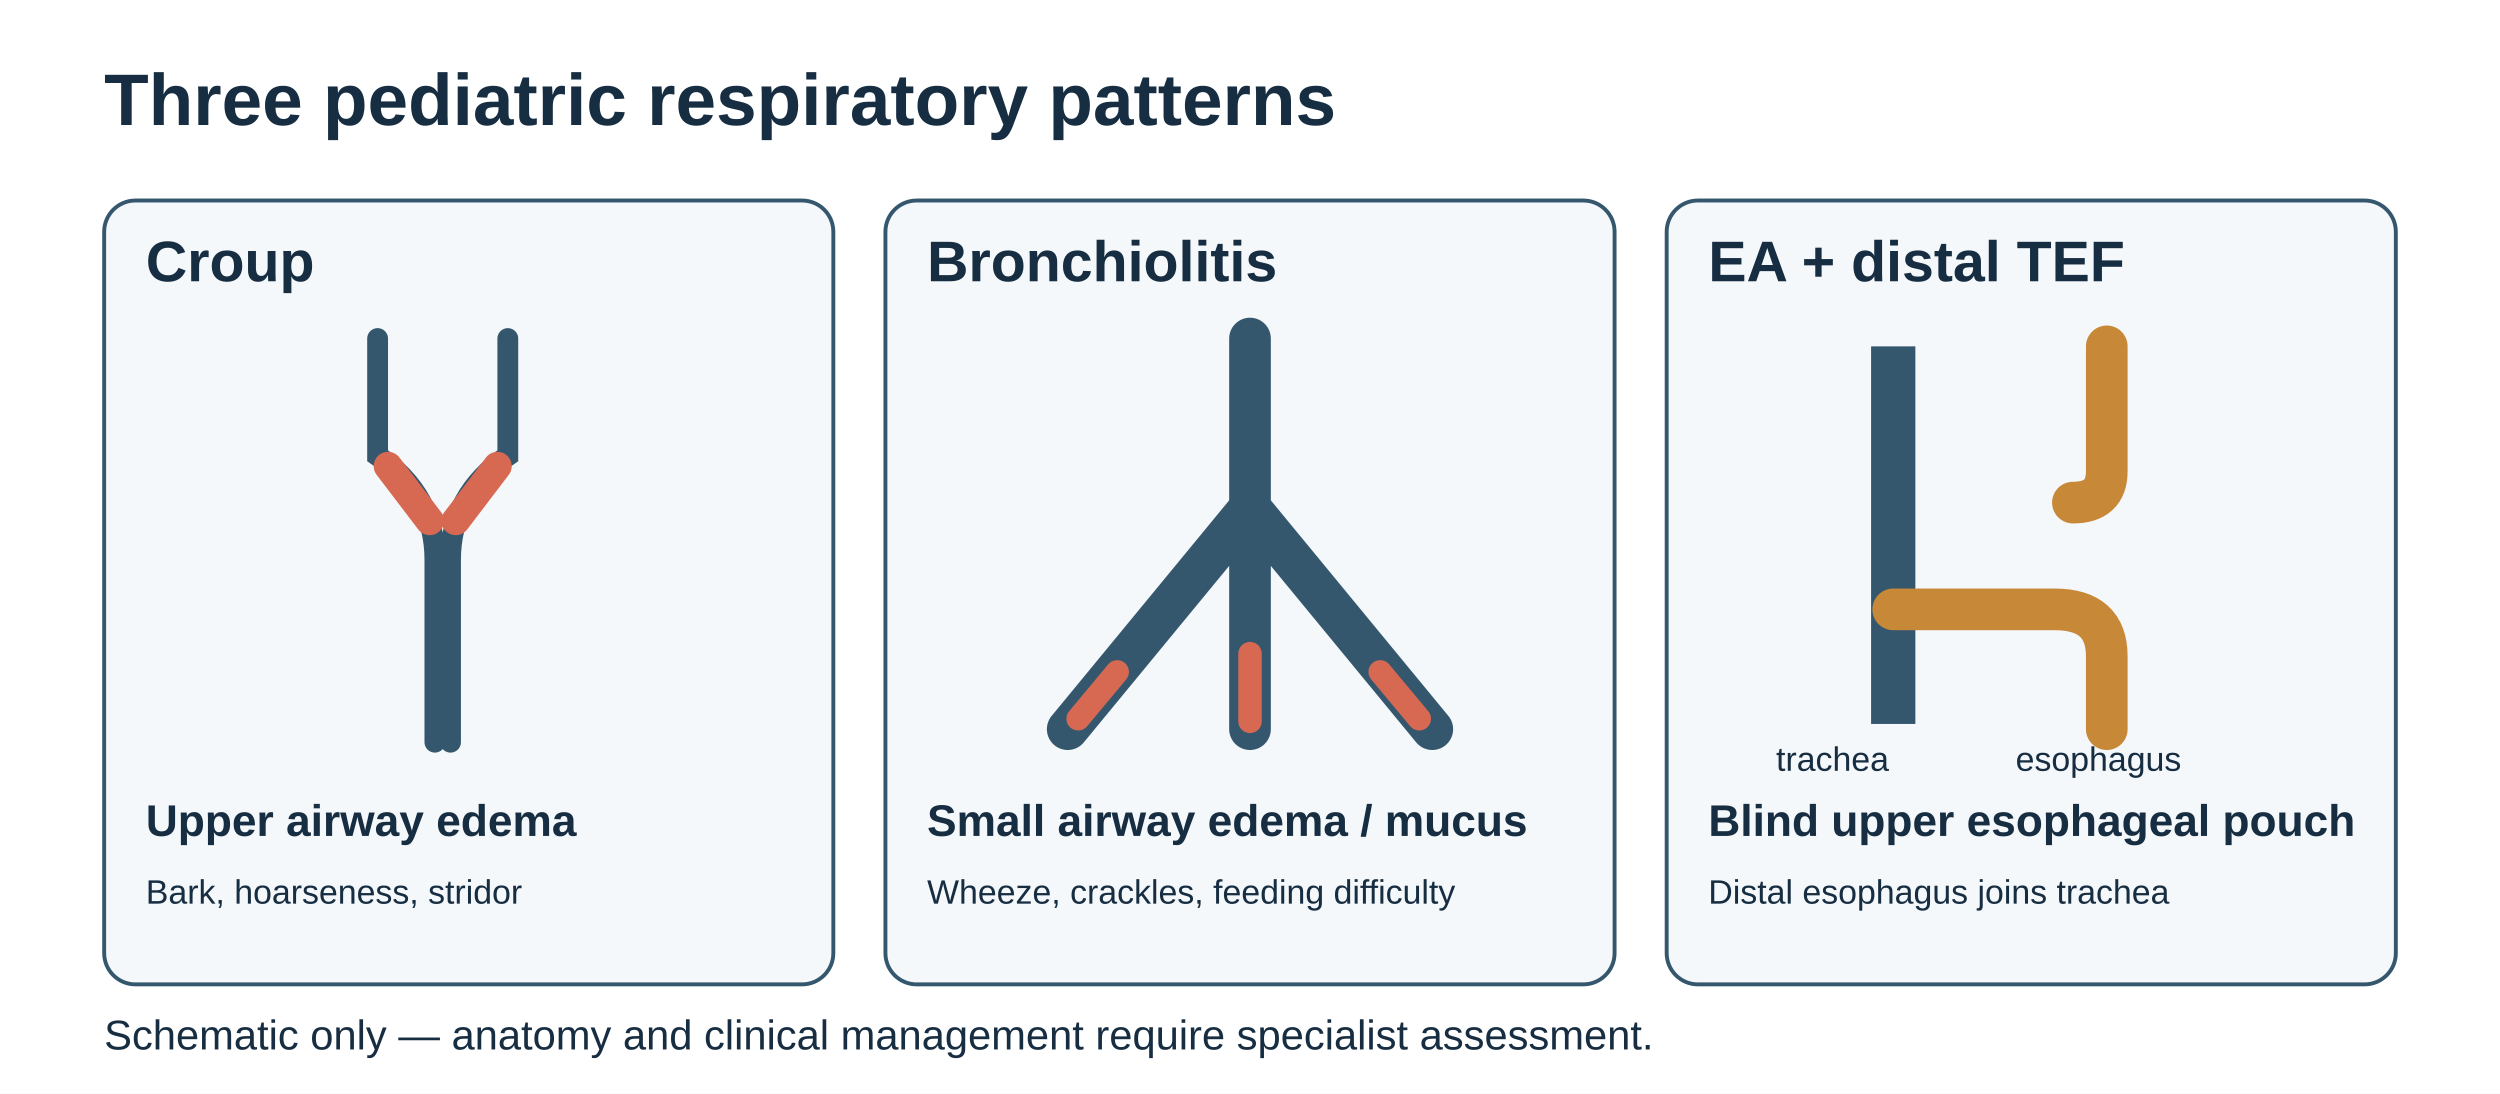
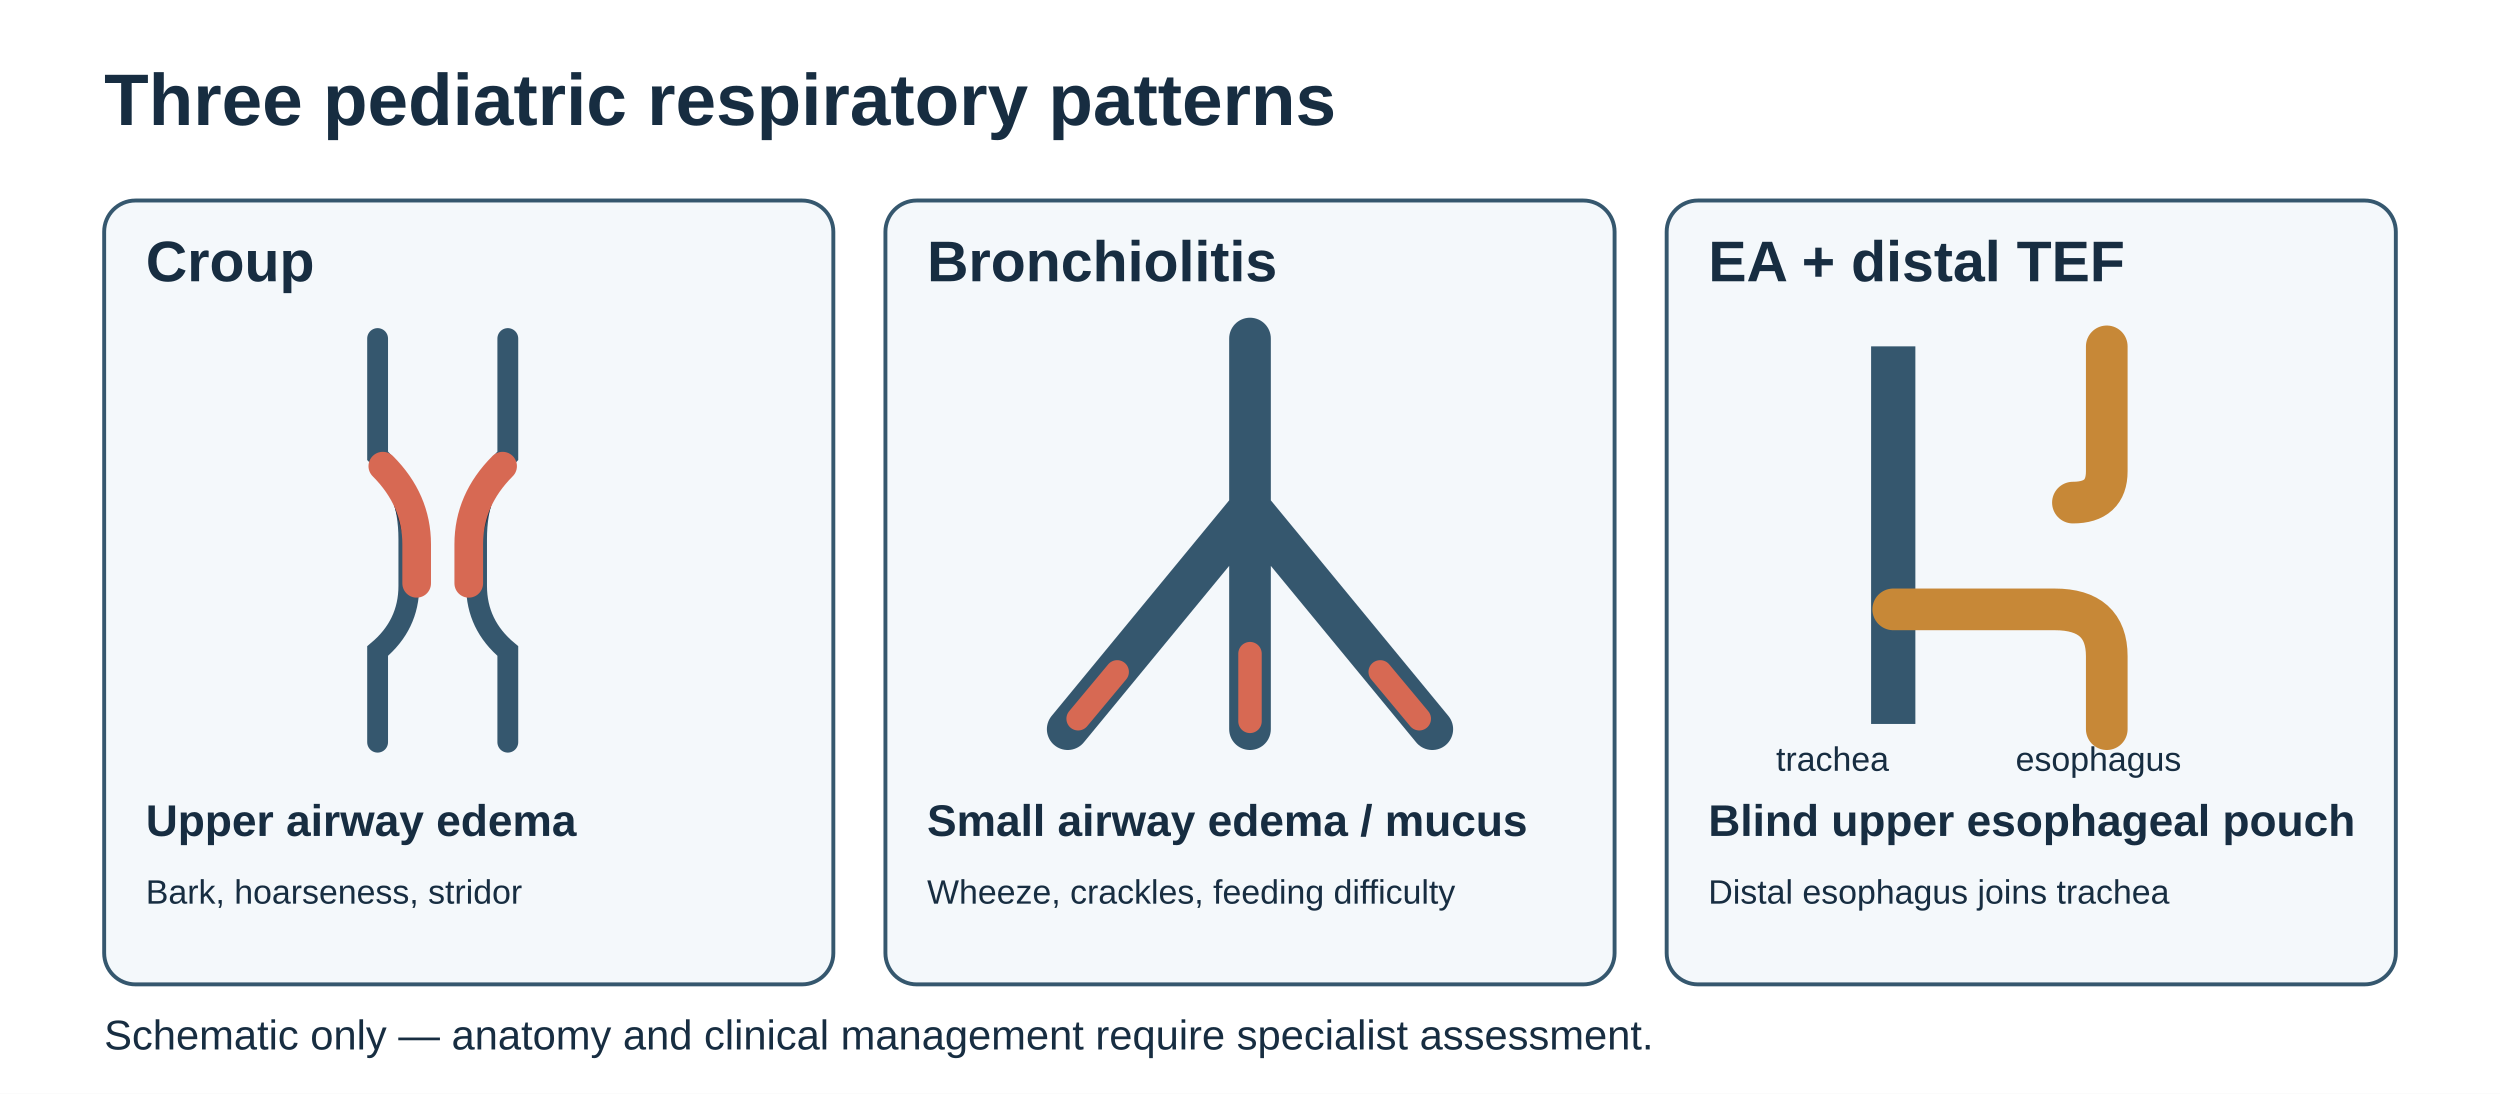
<svg xmlns="http://www.w3.org/2000/svg" viewBox="0 0 960 420" role="img" aria-labelledby="t d">
  <rect width="960" height="420" fill="#ffffff" />
  <g font-family="Arial,sans-serif" fill="#172d41">
    <text x="40" y="48" font-size="28" font-weight="700">Three pediatric respiratory patterns</text>
    <rect x="40" y="77" width="280" height="301" rx="12" fill="#f4f8fb" stroke="#35576e" stroke-width="1.5" />
    <text x="56" y="108" font-size="22" font-weight="700">Croup</text>
    <text x="56" y="321" font-size="17" font-weight="700">Upper airway edema</text>
    <text x="56" y="347" font-size="13" font-weight="400">Bark, hoarseness, stridor</text>
    <rect x="340" y="77" width="280" height="301" rx="12" fill="#f4f8fb" stroke="#35576e" stroke-width="1.5" />
    <text x="356" y="108" font-size="22" font-weight="700">Bronchiolitis</text>
    <text x="356" y="321" font-size="17" font-weight="700">Small airway edema / mucus</text>
    <text x="356" y="347" font-size="13" font-weight="400">Wheeze, crackles, feeding difficulty</text>
    <rect x="640" y="77" width="280" height="301" rx="12" fill="#f4f8fb" stroke="#35576e" stroke-width="1.5" />
    <text x="656" y="108" font-size="22" font-weight="700">EA + distal TEF</text>
    <text x="656" y="321" font-size="17" font-weight="700">Blind upper esophageal pouch</text>
    <text x="656" y="347" font-size="13" font-weight="400">Distal esophagus joins trachea</text>
-     <path d="M145 130v45q22 15 22 40v70M195 130v45q-22 15-22 40v70" fill="none" stroke="#35576e" stroke-width="8" stroke-linecap="round" />
-     <path d="M149 179l16 21M191 179l-16 21" stroke="#d76953" stroke-width="11" stroke-linecap="round" />
+     <path d="M145 130v45q12 12 12 32v18q0 15-12 25v35M195 130v45q-12 12-12 32v18q0 15 12 25v35" fill="none" stroke="#35576e" stroke-width="8" stroke-linecap="round" />
+     <path d="M147 179q13 13 13 30v15M193 179q-13 13-13 30v15" stroke="#d76953" stroke-width="11" stroke-linecap="round" />
    <path d="M480 130v65m0 0l-70 85m70-85l70 85m-70-85v85" stroke="#35576e" stroke-width="16" stroke-linecap="round" fill="none" />
    <path d="M429 258l-15 18M480 251v26M530 258l15 18" stroke="#d76953" stroke-width="9" stroke-linecap="round" />
    <path d="M727 133v145" stroke="#35576e" stroke-width="17" fill="none" />
    <path d="M809 133v48q0 12-13 12" stroke="#c78837" stroke-width="16" stroke-linecap="round" fill="none" />
    <path d="M809 280v-28q0-18-20-18h-62" stroke="#c78837" stroke-width="16" fill="none" stroke-linecap="round" />
    <text x="682" y="296" font-size="13">trachea</text>
    <text x="774" y="296" font-size="13">esophagus</text>
    <text x="40" y="403" font-size="16" font-weight="400">Schematic only — anatomy and clinical management require specialist assessment.</text>
  </g>
</svg>
